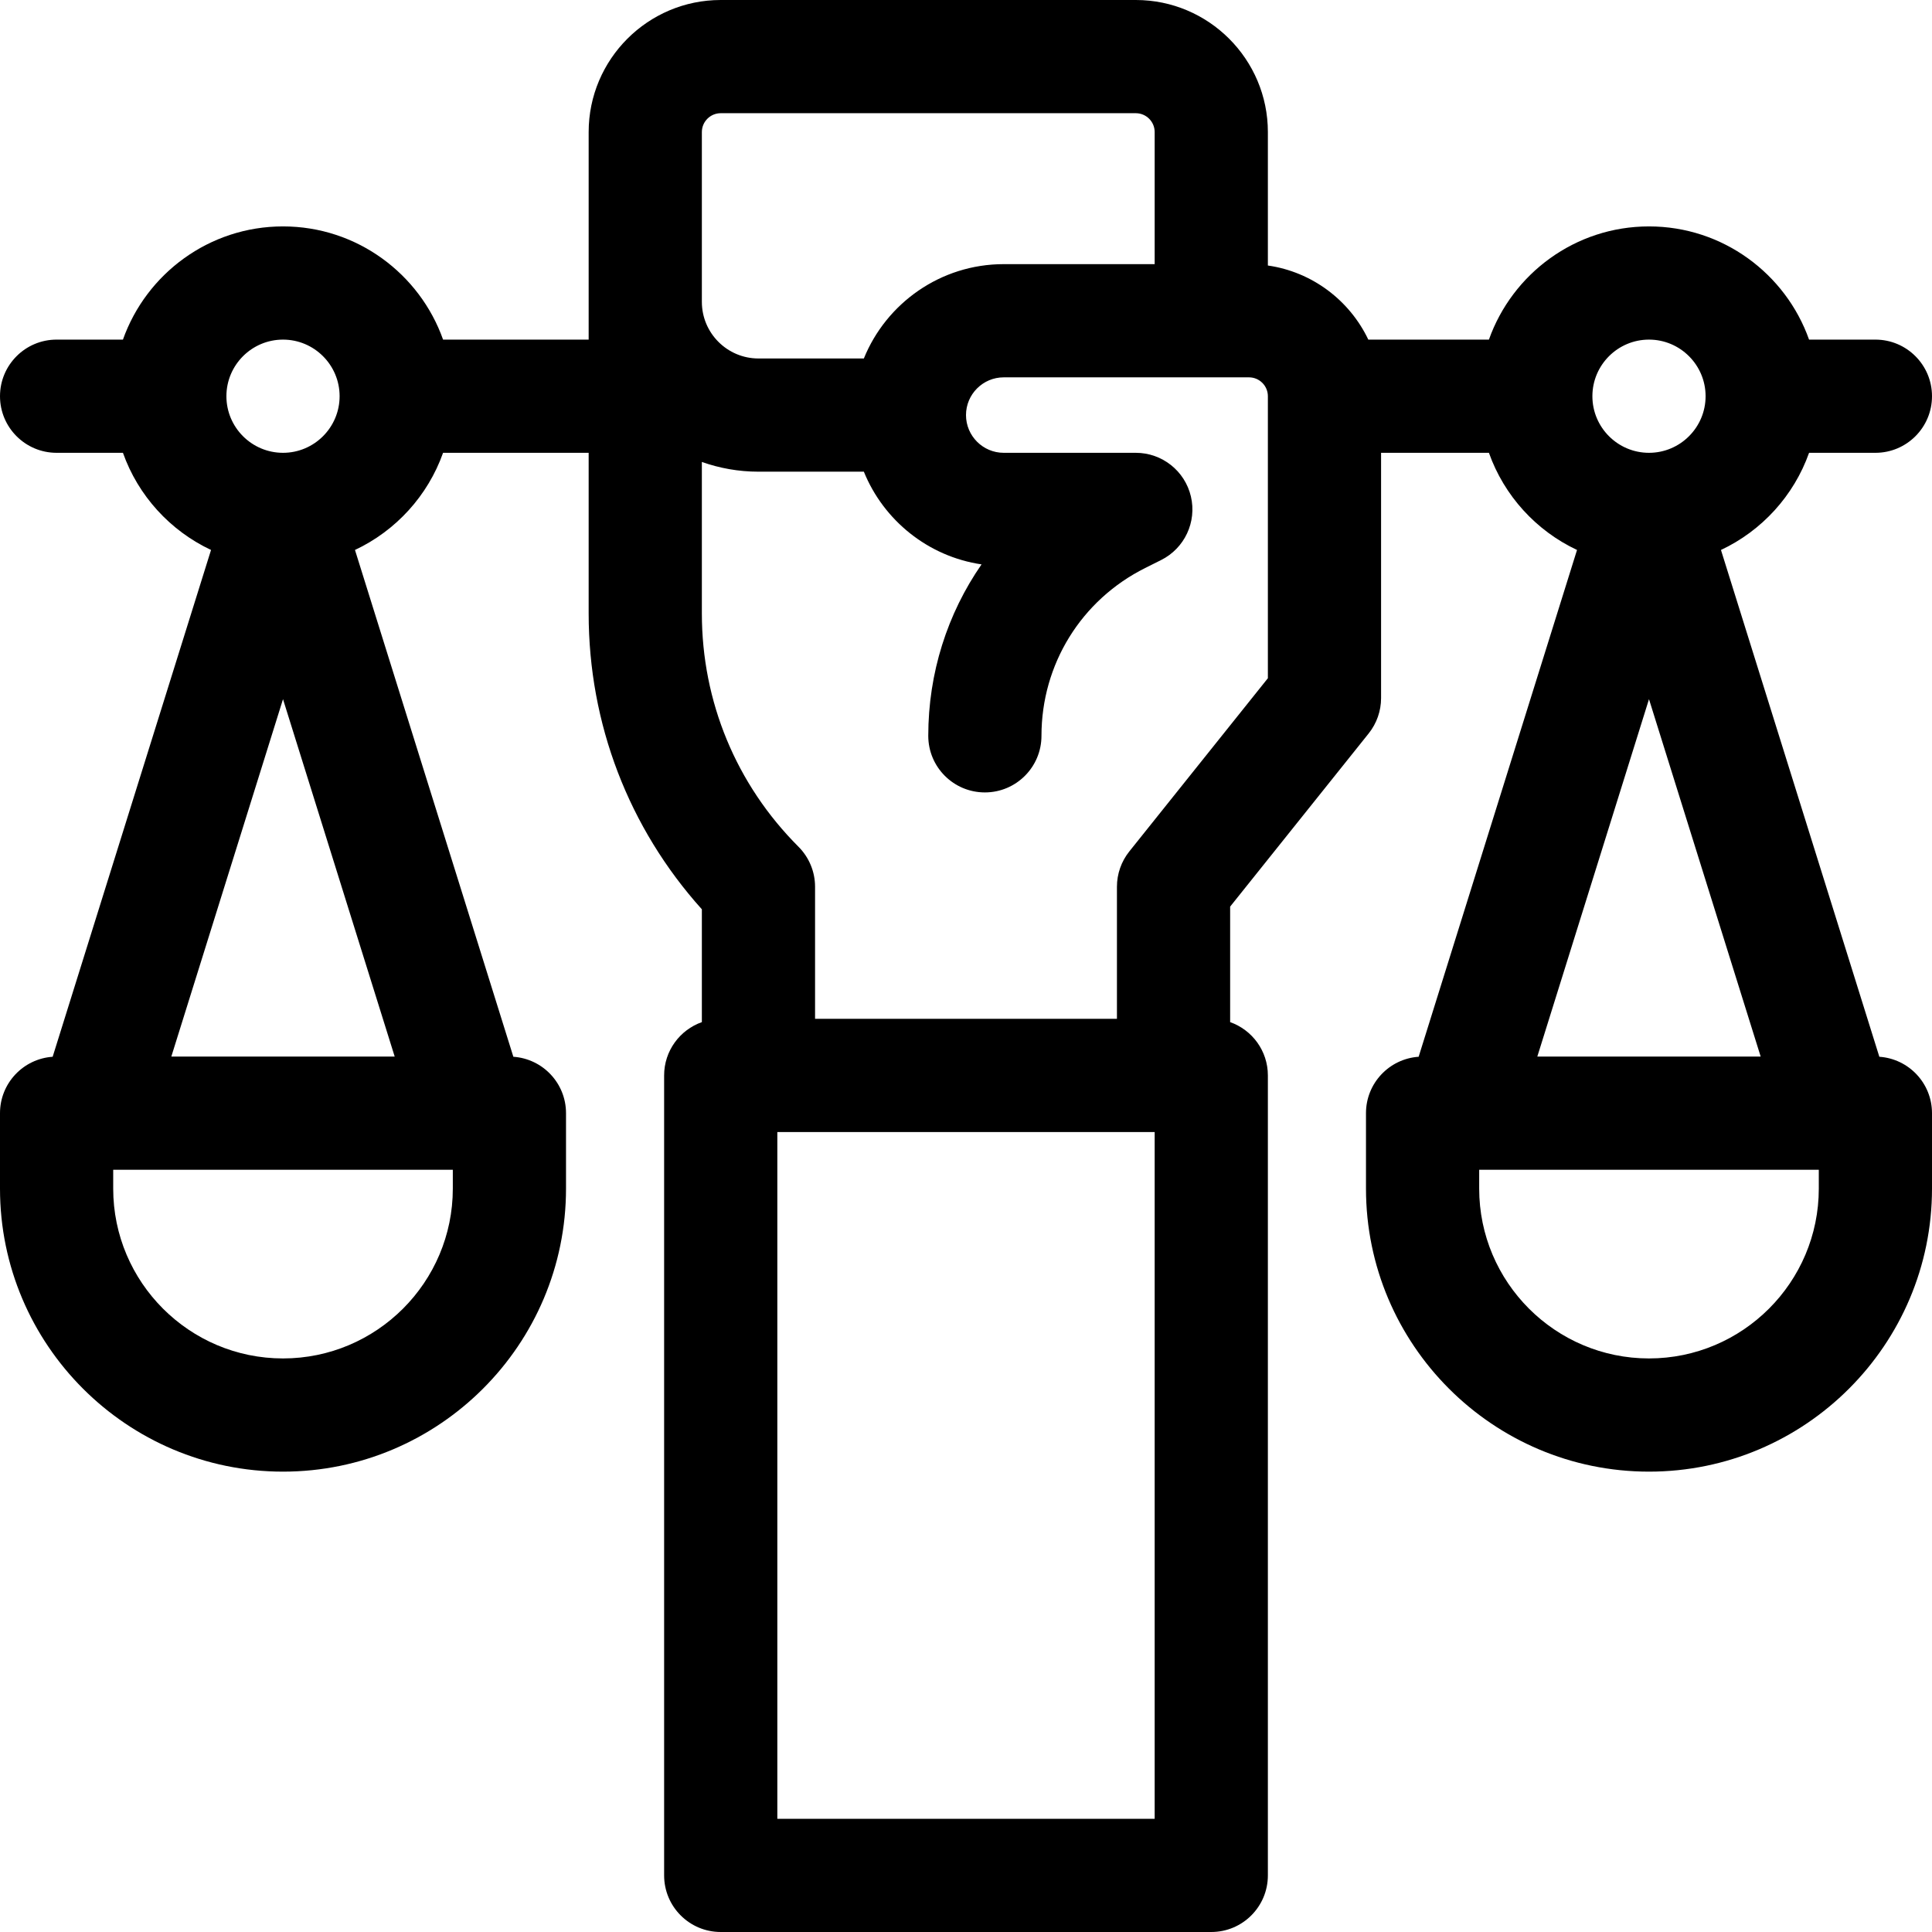
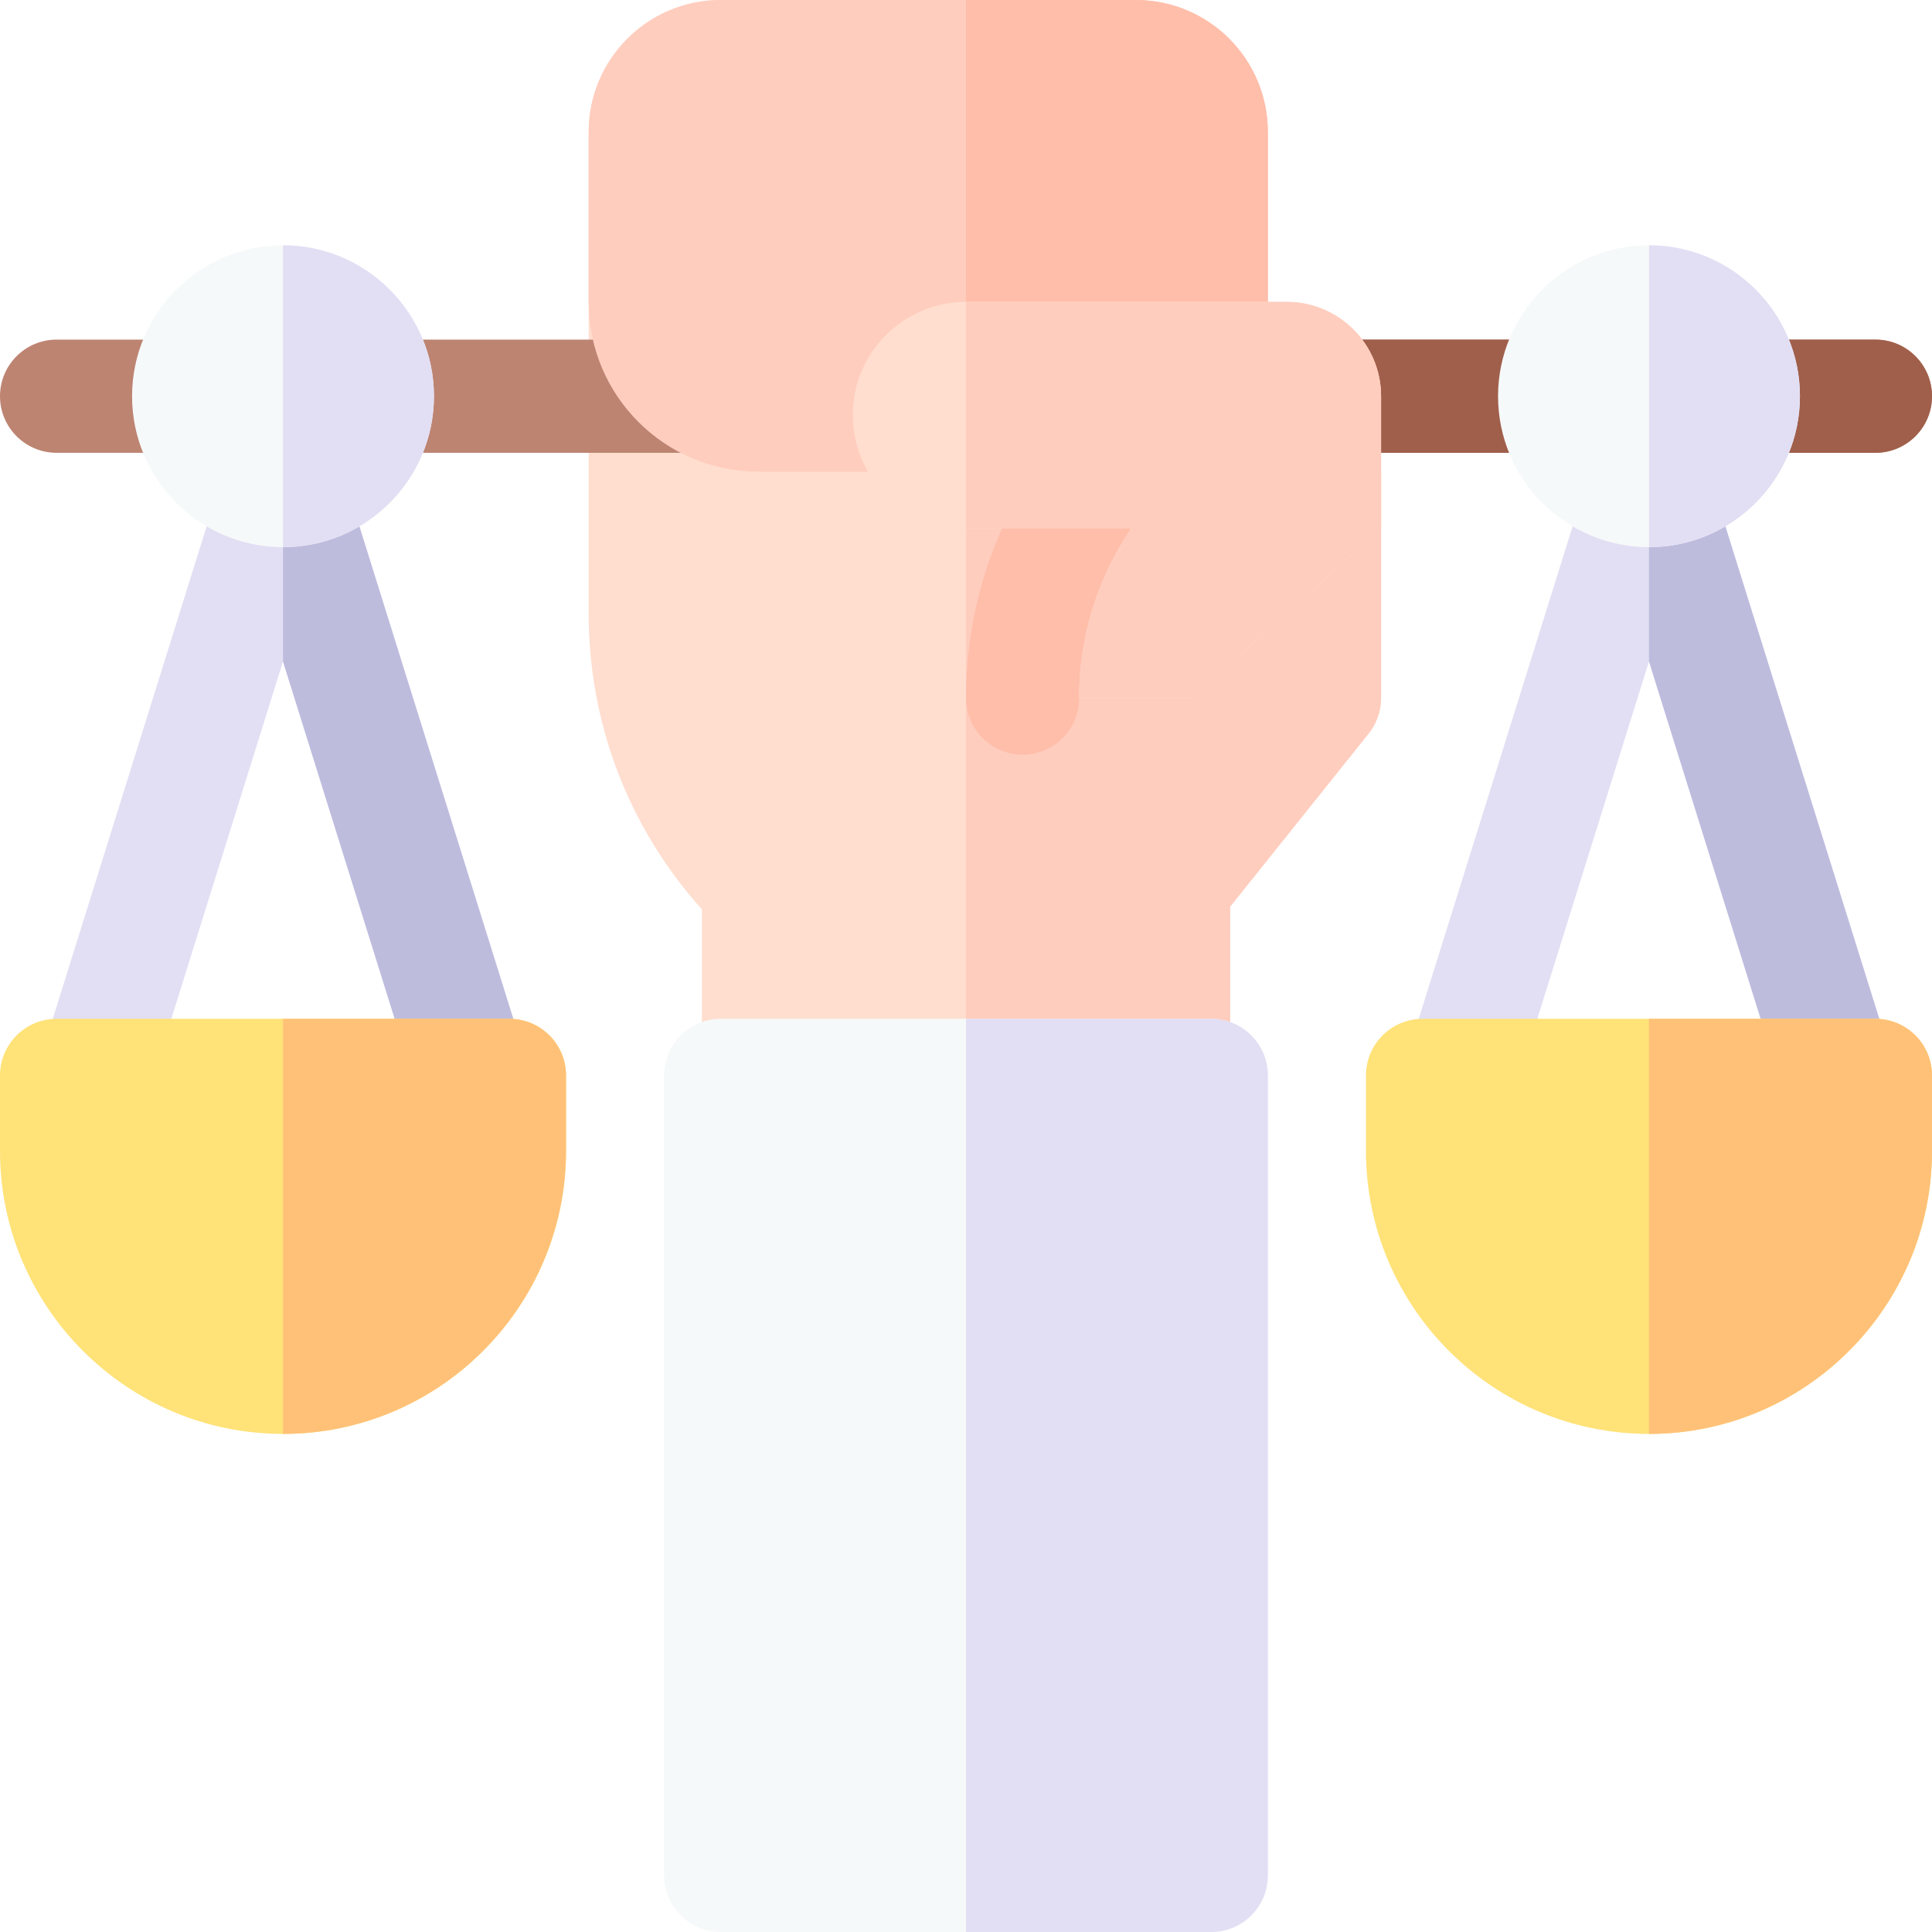
<svg xmlns="http://www.w3.org/2000/svg" id="Capa_1" enable-background="new 0 0 512 512" height="512" viewBox="0 0 512 512" width="512">
  <g>
-     <path d="m498.045 280.053-41.971-134.307c10.831-5.091 19.313-14.374 23.348-25.745h17.578c8.284 0 15-6.716 15-15s-6.716-15-15-15h-17.58c-6.192-17.459-22.865-30-42.42-30s-36.228 12.541-42.42 30h-31.964c-4.942-10.375-14.841-17.946-26.616-19.638v-35.363c0-19.299-15.701-35-35-35h-110c-19.299 0-35 15.701-35 35v55h-38.58c-6.192-17.459-22.865-30-42.42-30s-36.228 12.541-42.42 30h-17.58c-8.284 0-15 6.716-15 15s6.716 15 15 15h17.58c4.034 11.373 12.515 20.654 23.346 25.745l-41.971 134.308c-7.794.538-13.955 7.015-13.955 14.947v20c0 41.355 33.645 75 75 75s75-33.645 75-75v-20c0-7.932-6.161-14.409-13.955-14.947l-41.972-134.308c10.831-5.091 19.312-14.372 23.346-25.745h38.581v42.574c0 29.229 10.606 56.827 30 78.4v29.898c-5.822 2.061-10 7.6-10 14.128v212c0 8.284 6.716 15 15 15h130c8.284 0 15-6.716 15-15v-212c0-6.528-4.178-12.067-10-14.128v-30.61l36.713-45.891c2.128-2.66 3.287-5.964 3.287-9.371v-65h28.579c4.035 11.371 12.517 20.655 23.348 25.745l-41.971 134.307c-7.795.539-13.956 7.016-13.956 14.948v20c0 41.355 33.645 75 75 75s75-33.645 75-75v-20c0-7.932-6.161-14.409-13.955-14.947zm-423.045-190.053c8.271 0 15 6.729 15 15s-6.729 15-15 15-15-6.729-15-15 6.729-15 15-15zm45 225c0 24.813-20.187 45-45 45s-45-20.187-45-45v-5h90zm-74.597-35 29.597-94.711 29.597 94.711zm391.597-190c8.271 0 15 6.729 15 15s-6.729 15-15 15-15-6.729-15-15 6.729-15 15-15zm-251-55c0-2.757 2.243-5 5-5h110c2.757 0 5 2.243 5 5v35h-40c-16.753 0-31.124 10.357-37.071 25h-27.929c-8.271 0-15-6.729-15-15zm120 447h-100v-182h100zm30-302.262-36.713 45.891c-2.128 2.66-3.287 5.964-3.287 9.371v35h-80v-35c0-3.978-1.581-7.793-4.394-10.606-16.512-16.513-25.606-38.468-25.606-61.82v-40.154c4.695 1.665 9.742 2.58 15 2.58h27.929c5.238 12.897 17.01 22.47 31.191 24.569-9.053 13.055-14.12 28.781-14.12 45.431 0 8.284 6.716 15 15 15s15-6.716 15-15c0-18.955 10.532-35.996 27.485-44.472l4.223-2.111c6.223-3.111 9.489-10.092 7.891-16.863s-7.642-11.554-14.599-11.554h-35c-5.514 0-10-4.486-10-10s4.486-10 10-10h65c2.757 0 5 2.243 5 5zm101 5.551 29.597 94.711h-59.193zm45 129.711c0 24.813-20.187 45-45 45s-45-20.187-45-45v-5h90z" />
+     <path d="m139.317 280.526-50-160h-28.634l-50 160c-1.423 4.555-.594 9.515 2.232 13.359 2.826 3.845 7.313 6.115 12.085 6.115h11.028l38.972-124.711 38.972 124.711h11.028c4.772 0 9.259-2.271 12.085-6.115 2.827-3.844 3.656-8.804 2.232-13.359z" fill="#e2dff4" />
+     <path d="m139.317 280.526-50-160h-14.317v54.763l38.972 124.711h11.028c4.772 0 9.259-2.271 12.085-6.115 2.827-3.844 3.656-8.804 2.232-13.359z" fill="#bebcdd" />
+     <path d="m372.683 280.526 50-160h28.635l50 160c1.423 4.555.594 9.515-2.232 13.359-2.827 3.845-7.314 6.115-12.086 6.115h-11.028l-38.972-124.711-38.972 124.711h-11.028c-4.772 0-9.259-2.271-12.085-6.115s-3.656-8.804-2.232-13.359z" fill="#e2dff4" />
+     <path d="m501.318 280.526-50-160h-14.318v54.764-.001l38.972 124.711h11.028c4.772 0 9.259-2.271 12.085-6.115 2.827-3.844 3.656-8.804 2.233-13.359z" fill="#bebcdd" />
+     <path d="m311 300h-110c-8.284 0-15-6.716-15-15v-44.026c-19.394-21.573-30-49.171-30-78.4v-127.574c0-19.299 15.701-35 35-35h70c8.284 0 15 6.716 15 15v95h75c8.284 0 15 6.716 15 15v60c0 3.406-1.159 6.711-3.287 9.371l-36.713 45.891v44.738c0 8.284-6.716 15-15 15z" fill="#ffdecf" />
+     <path d="m351 110h-75v-95c0-8.284-6.716-15-15-15h-5v300h55c8.284 0 15-6.716 15-15v-44.738l36.713-45.891c2.128-2.66 3.287-5.964 3.287-9.371v-60c0-8.284-6.716-15-15-15z" fill="#ffcdbe" />
+     <path d="m321 512h-130c-8.284 0-15-6.716-15-15v-212c0-8.284 6.716-15 15-15h130c8.284 0 15 6.716 15 15v212c0 8.284-6.716 15-15 15z" fill="#f6f9f9" />
+     <path d="m321 270h-65v242h65c8.284 0 15-6.716 15-15v-212c0-8.284-6.716-15-15-15z" fill="#e2dff4" />
+     <path d="m497 90h-482c-8.284 0-15 6.716-15 15s6.716 15 15 15h482c8.284 0 15-6.716 15-15s-6.716-15-15-15z" fill="#bd8472" />
+     <path d="m256 120v-30h241c8.284 0 15 6.716 15 15s-6.716 15-15 15z" fill="#a05f4b" />
+     <path d="m75 380c-41.355 0-75-33.645-75-75v-20c0-8.284 6.716-15 15-15h120c8.284 0 15 6.716 15 15v20c0 41.355-33.645 75-75 75z" fill="#ffe278" />
+     <path d="m135 270h-60v110c41.355 0 75-33.645 75-75v-20c0-8.284-6.716-15-15-15z" fill="#ffc178" />
+     <path d="m437 380c-41.355 0-75-33.645-75-75v-20c0-8.284 6.716-15 15-15h120c8.284 0 15 6.716 15 15v20c0 41.355-33.645 75-75 75z" fill="#ffe278" />
+     <path d="m497 270h-60v110c41.355 0 75-33.645 75-75v-20c0-8.284-6.716-15-15-15z" fill="#ffc178" />
+     <path d="m437 145c-22.056 0-40-17.944-40-40s17.944-40 40-40 40 17.944 40 40-17.944 40-40 40z" fill="#f6f9f9" />
+     <path d="m437 65v80c22.056 0 40-17.944 40-40s-17.944-40-40-40z" fill="#e2dff4" />
+     <path d="m75 145c-22.056 0-40-17.944-40-40s17.944-40 40-40 40 17.944 40 40-17.944 40-40 40z" fill="#f6f9f9" />
+     <path d="m75 65v80c22.056 0 40-17.944 40-40s-17.944-40-40-40z" fill="#e2dff4" />
+     <path d="m321 125h-120c-24.853 0-45-20.147-45-45v-45c0-19.33 15.67-35 35-35h110c19.33 0 35 15.67 35 35v75c0 8.284-6.716 15-15 15z" fill="#ffcdbe" />
+     <path d="m301 0h-45v125h65c8.284 0 15-6.716 15-15v-75c0-19.33-15.67-35-35-35z" fill="#ffbeaa" />
+     <path d="m271 200c-8.284 0-15-6.716-15-15 0-22.282 6.601-43.707 19.089-61.959 4.68-6.835 14.014-8.587 20.85-3.91 6.838 4.678 8.588 14.013 3.91 20.85-9.06 13.242-13.849 28.809-13.849 45.019 0 8.284-6.716 15-15 15z" fill="#ffbeaa" />
+     <path d="m366 139.981v-34.981c0-13.807-11.193-25-25-25h-85.01c-16.563 0-29.99 13.427-29.99 29.99 0 16.563 13.427 29.99 29.99 29.99h43.859c-8.877 12.975-13.849 28.543-13.849 45.02h30z" fill="#ffdecf" />
+     <path d="m316 185 50-45.019v-34.981c0-13.807-11.193-25-25-25h-85v59.981h43.849c-8.877 12.974-13.849 28.542-13.849 45.019z" fill="#ffcdbe" />
  </g>
</svg>
